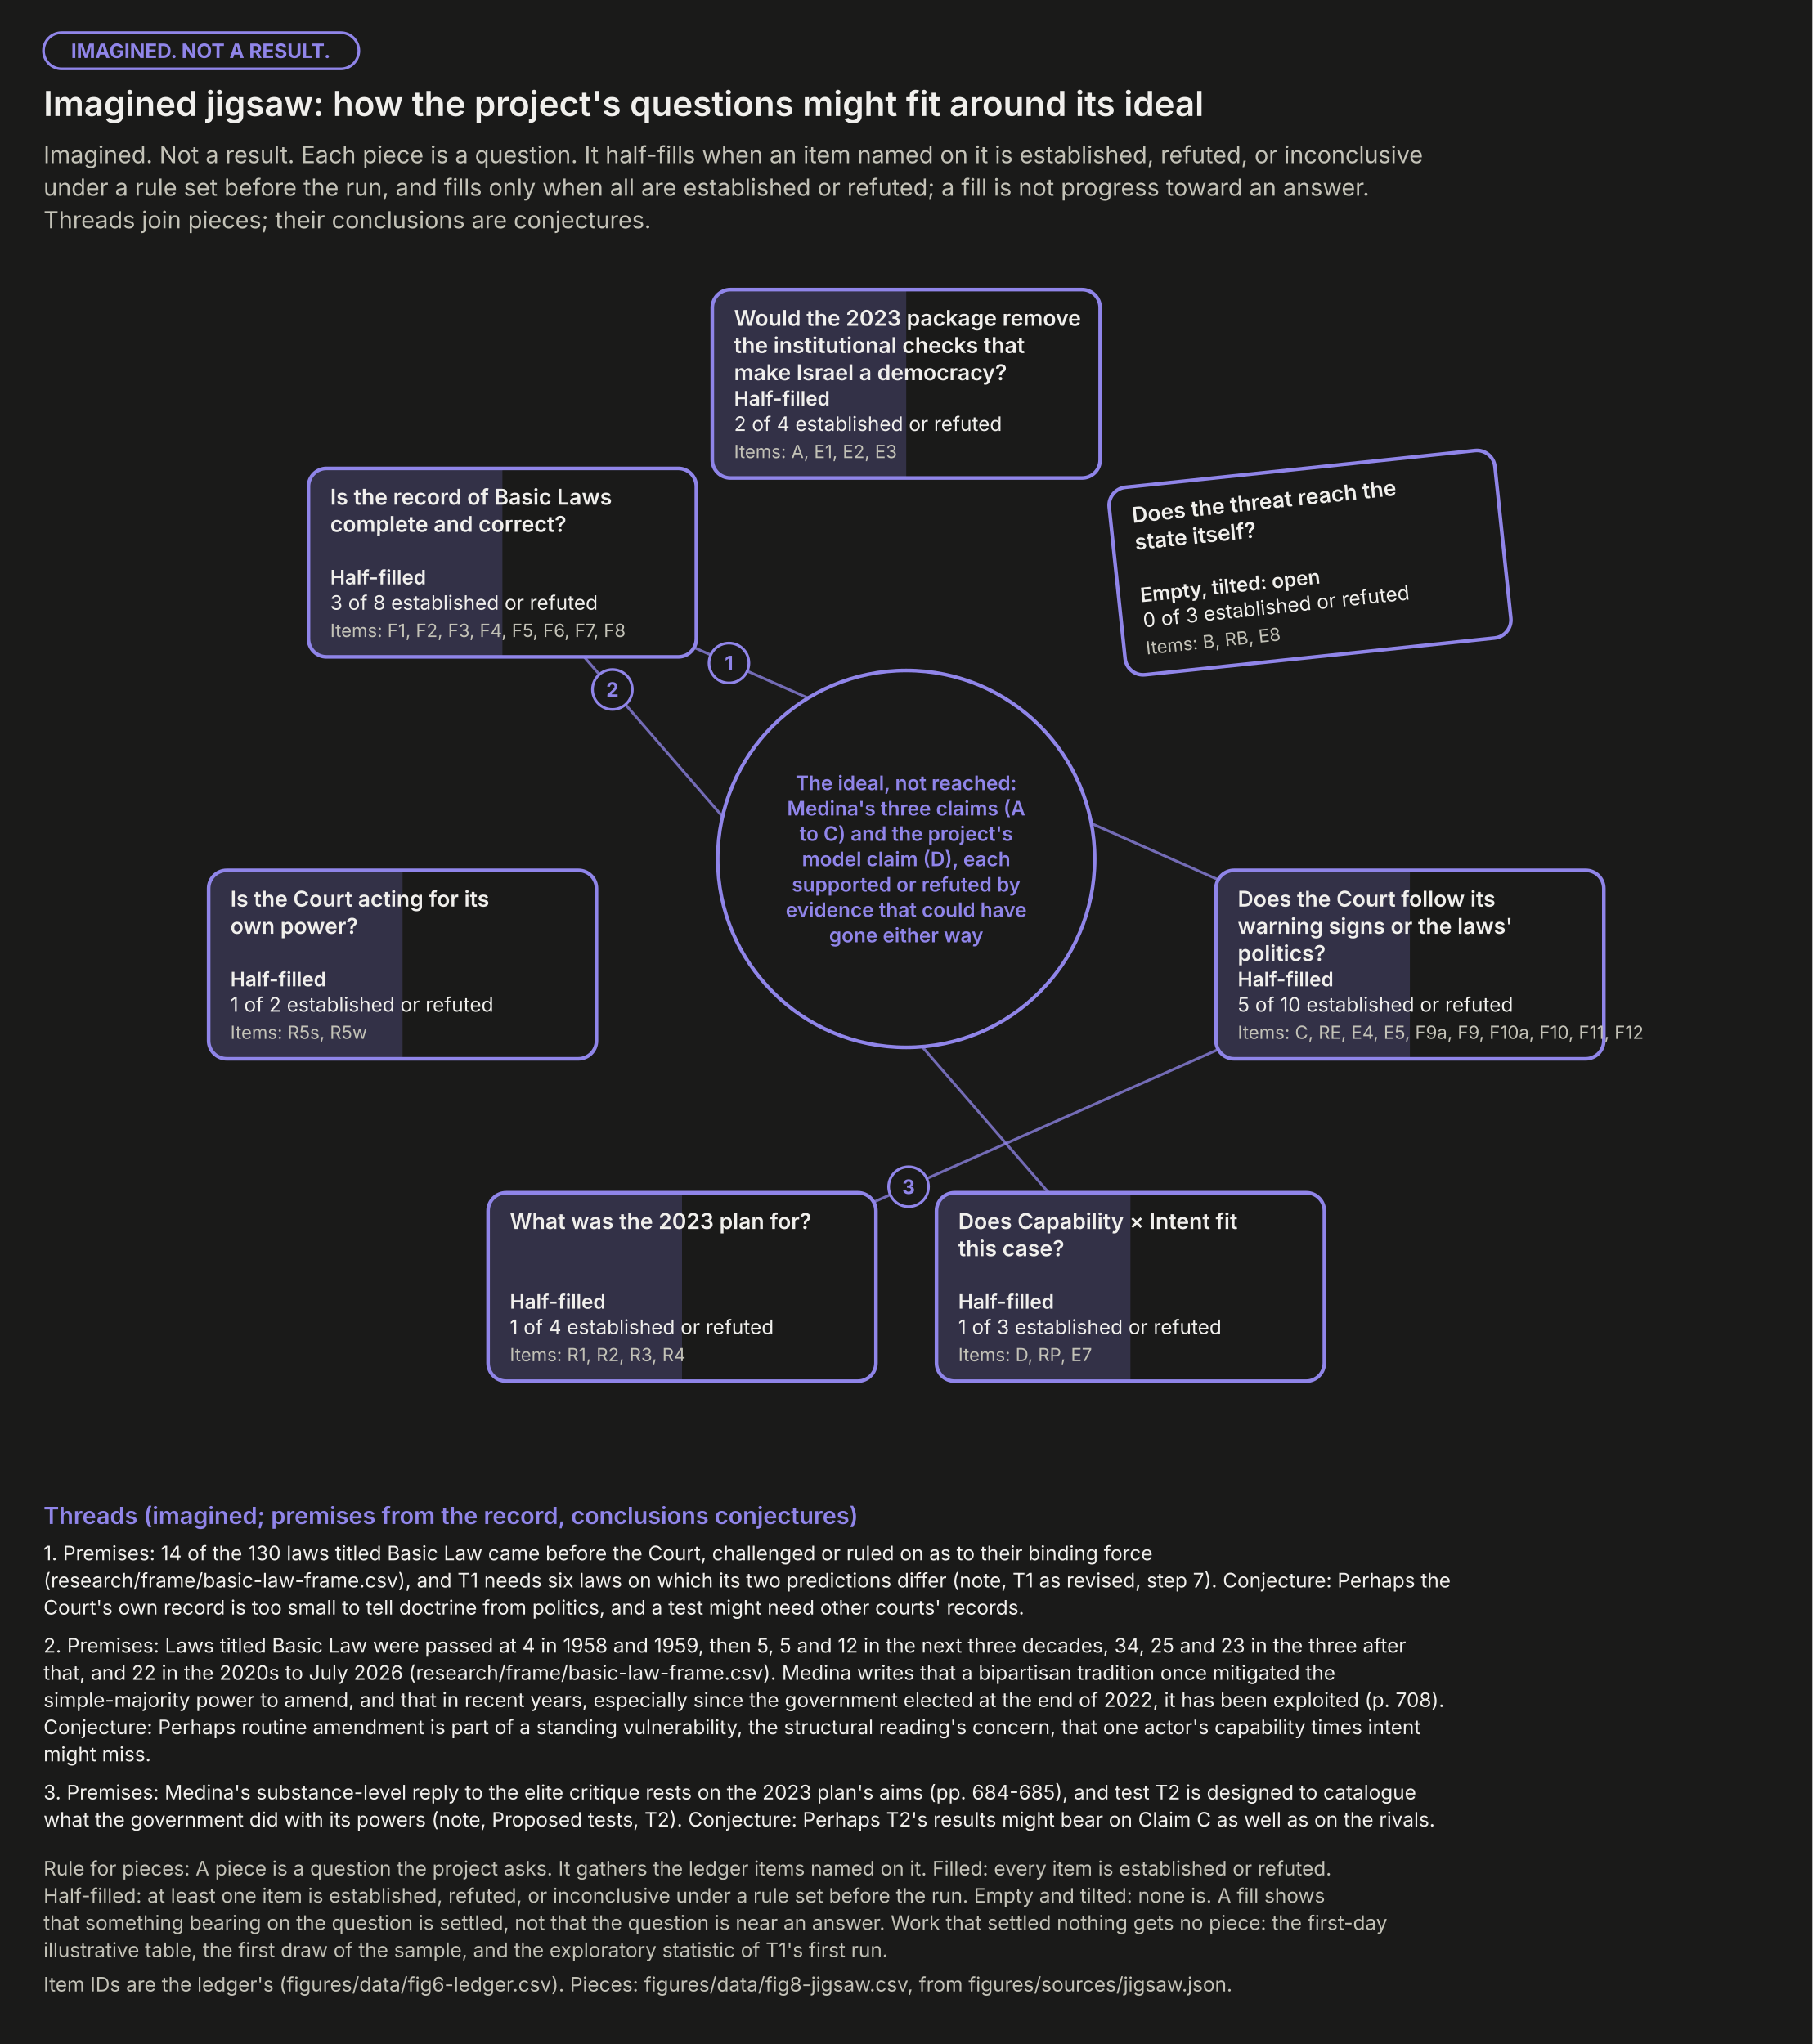
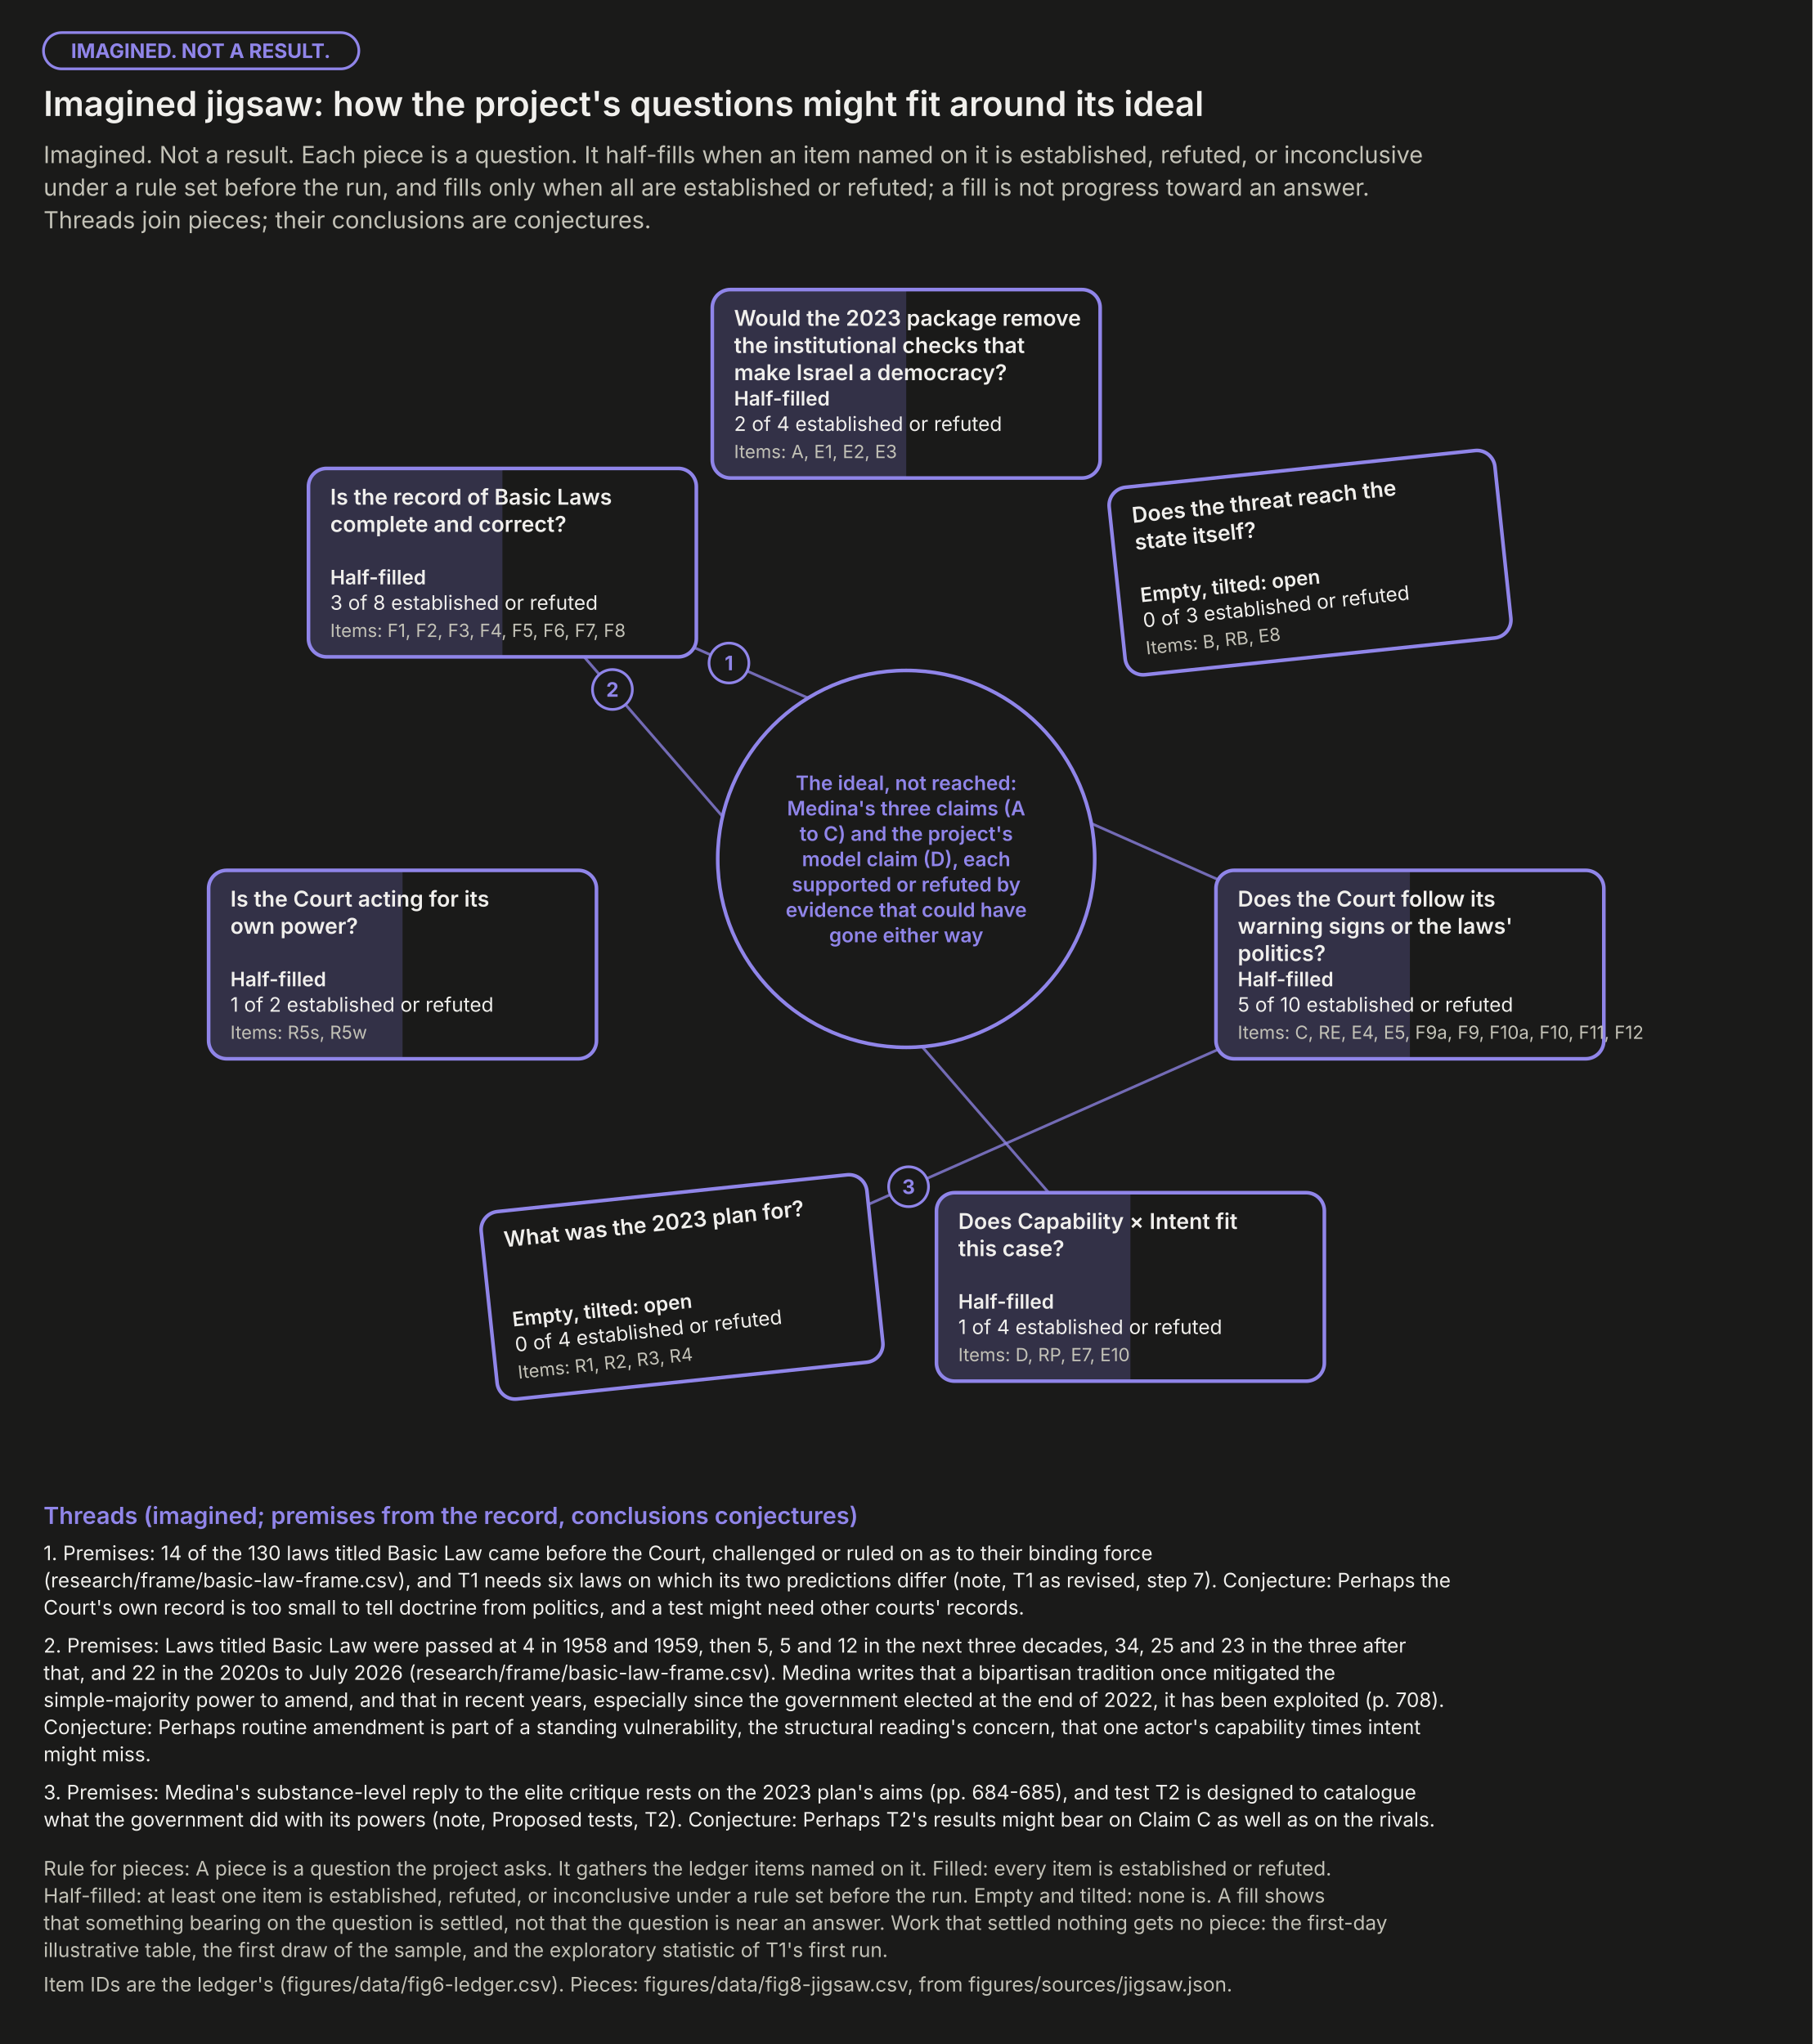
<svg xmlns="http://www.w3.org/2000/svg" width="1000" height="1128.0" viewBox="0 0 1000 1128.0" role="img" aria-labelledby="t d" font-family="system-ui, -apple-system, 'Segoe UI', sans-serif">
  <rect width="1000" height="1128.0" fill="#1a1a19" />
  <rect x="24" y="18" width="174" height="20" rx="10" fill="none" stroke="#9085e9" stroke-width="1.5" />
  <text x="110.8" y="32.0" font-size="11" font-weight="bold" text-anchor="middle" fill="#9085e9">IMAGINED. NOT A RESULT.</text>
  <text x="24.0" y="64.0" font-size="19" font-weight="600" text-anchor="start" fill="#f0efec">Imagined jigsaw: how the project's questions might fit around its ideal</text>
  <text x="24.0" y="90.0" font-size="13" font-weight="normal" text-anchor="start" fill="#c3c2b7">Imagined. Not a result. Each piece is a question. It half-fills when an item named on it is established, refuted, or inconclusive</text>
  <text x="24.0" y="108.0" font-size="13" font-weight="normal" text-anchor="start" fill="#c3c2b7">under a rule set before the run, and fills only when all are established or refuted; a fill is not progress toward an answer.</text>
  <text x="24.0" y="126.0" font-size="13" font-weight="normal" text-anchor="start" fill="#c3c2b7">Threads join pieces; their conclusions are conjectures.</text>
  <line x1="277.2" y1="310.5" x2="777.9" y2="532.3" stroke="#9085e9" stroke-width="1.5" stroke-opacity="0.75" />
  <line x1="277.2" y1="310.5" x2="623.7" y2="710.2" stroke="#9085e9" stroke-width="1.5" stroke-opacity="0.75" />
  <line x1="376.3" y1="710.2" x2="777.9" y2="532.3" stroke="#9085e9" stroke-width="1.5" stroke-opacity="0.75" />
  <circle cx="500.0" cy="474" r="104" fill="#1a1a19" stroke="#9085e9" stroke-width="2" />
  <text x="500.0" y="436.0" font-size="11" font-weight="600" text-anchor="middle" fill="#9085e9">The ideal, not reached:</text>
  <text x="500.0" y="450.0" font-size="11" font-weight="600" text-anchor="middle" fill="#9085e9">Medina's three claims (A</text>
  <text x="500.0" y="464.0" font-size="11" font-weight="600" text-anchor="middle" fill="#9085e9">to C) and the project's</text>
  <text x="500.0" y="478.0" font-size="11" font-weight="600" text-anchor="middle" fill="#9085e9">model claim (D), each</text>
  <text x="500.0" y="492.0" font-size="11" font-weight="600" text-anchor="middle" fill="#9085e9">supported or refuted by</text>
  <text x="500.0" y="506.0" font-size="11" font-weight="600" text-anchor="middle" fill="#9085e9">evidence that could have</text>
  <text x="500.0" y="520.0" font-size="11" font-weight="600" text-anchor="middle" fill="#9085e9">gone either way</text>
  <g>
    <rect x="393.0" y="159.8" width="214" height="104" rx="10" fill="#1a1a19" />
    <rect x="393.0" y="159.8" width="214" height="104" rx="10" fill="none" stroke="#9085e9" stroke-width="2" />
    <path d="M403.0,159.8H500.0V263.8H403.0Q393.0,263.8 393.0,253.8V169.8Q393.0,159.8 403.0,159.8Z" fill="#9085e9" fill-opacity="0.22" />
    <text x="405.0" y="179.8" font-size="12" font-weight="600" text-anchor="start" fill="#f0efec">Would the 2023 package remove</text>
    <text x="405.0" y="194.8" font-size="12" font-weight="600" text-anchor="start" fill="#f0efec">the institutional checks that</text>
    <text x="405.0" y="209.8" font-size="12" font-weight="600" text-anchor="start" fill="#f0efec">make Israel a democracy?</text>
    <text x="405.0" y="223.8" font-size="11" font-weight="600" text-anchor="start" fill="#f0efec">Half-filled</text>
    <text x="405.0" y="237.8" font-size="11" font-weight="normal" text-anchor="start" fill="#f0efec">2 of 4 established or refuted</text>
    <text x="405.0" y="252.8" font-size="10" font-weight="normal" text-anchor="start" fill="#c3c2b7">Items: A, E1, E2, E3</text>
  </g>
  <g transform="rotate(-6 722.8 310.5)">
    <rect x="615.8" y="258.5" width="214" height="104" rx="10" fill="#1a1a19" />
    <rect x="615.8" y="258.5" width="214" height="104" rx="10" fill="none" stroke="#9085e9" stroke-width="2" />
    <text x="627.8" y="278.5" font-size="12" font-weight="600" text-anchor="start" fill="#f0efec">Does the threat reach the</text>
    <text x="627.8" y="293.5" font-size="12" font-weight="600" text-anchor="start" fill="#f0efec">state itself?</text>
    <text x="627.8" y="322.5" font-size="11" font-weight="600" text-anchor="start" fill="#f0efec">Empty, tilted: open</text>
    <text x="627.8" y="336.5" font-size="11" font-weight="normal" text-anchor="start" fill="#f0efec">0 of 3 established or refuted</text>
    <text x="627.8" y="351.5" font-size="10" font-weight="normal" text-anchor="start" fill="#c3c2b7">Items: B, RB, E8</text>
  </g>
  <g>
    <rect x="670.9" y="480.3" width="214" height="104" rx="10" fill="#1a1a19" />
    <rect x="670.9" y="480.3" width="214" height="104" rx="10" fill="none" stroke="#9085e9" stroke-width="2" />
    <path d="M680.9,480.3H777.9V584.3H680.9Q670.9,584.3 670.9,574.3V490.3Q670.9,480.3 680.9,480.3Z" fill="#9085e9" fill-opacity="0.22" />
    <text x="682.9" y="500.3" font-size="12" font-weight="600" text-anchor="start" fill="#f0efec">Does the Court follow its</text>
    <text x="682.9" y="515.3" font-size="12" font-weight="600" text-anchor="start" fill="#f0efec">warning signs or the laws'</text>
    <text x="682.9" y="530.3" font-size="12" font-weight="600" text-anchor="start" fill="#f0efec">politics?</text>
    <text x="682.9" y="544.3" font-size="11" font-weight="600" text-anchor="start" fill="#f0efec">Half-filled</text>
    <text x="682.9" y="558.3" font-size="11" font-weight="normal" text-anchor="start" fill="#f0efec">5 of 10 established or refuted</text>
    <text x="682.9" y="573.3" font-size="10" font-weight="normal" text-anchor="start" fill="#c3c2b7">Items: C, RE, E4, E5, F9a, F9, F10a, F10, F11, F12</text>
  </g>
  <g>
    <rect x="516.7" y="658.2" width="214" height="104" rx="10" fill="#1a1a19" />
    <rect x="516.7" y="658.2" width="214" height="104" rx="10" fill="none" stroke="#9085e9" stroke-width="2" />
    <path d="M526.7,658.2H623.7V762.2H526.7Q516.7,762.2 516.7,752.2V668.2Q516.7,658.2 526.7,658.2Z" fill="#9085e9" fill-opacity="0.22" />
    <text x="528.7" y="678.2" font-size="12" font-weight="600" text-anchor="start" fill="#f0efec">Does Capability × Intent fit</text>
    <text x="528.7" y="693.2" font-size="12" font-weight="600" text-anchor="start" fill="#f0efec">this case?</text>
    <text x="528.7" y="722.2" font-size="11" font-weight="600" text-anchor="start" fill="#f0efec">Half-filled</text>
-     <text x="528.7" y="736.2" font-size="11" font-weight="normal" text-anchor="start" fill="#f0efec">1 of 3 established or refuted</text>
-     <text x="528.7" y="751.2" font-size="10" font-weight="normal" text-anchor="start" fill="#c3c2b7">Items: D, RP, E7</text>
+     <text x="528.7" y="736.2" font-size="11" font-weight="normal" text-anchor="start" fill="#f0efec">1 of 4 established or refuted</text>
+     <text x="528.7" y="751.2" font-size="10" font-weight="normal" text-anchor="start" fill="#c3c2b7">Items: D, RP, E7, E10</text>
  </g>
-   <g>
+   <g transform="rotate(-6 376.3 710.2)">
    <rect x="269.3" y="658.2" width="214" height="104" rx="10" fill="#1a1a19" />
    <rect x="269.3" y="658.2" width="214" height="104" rx="10" fill="none" stroke="#9085e9" stroke-width="2" />
-     <path d="M279.3,658.2H376.3V762.2H279.3Q269.3,762.2 269.3,752.2V668.2Q269.3,658.2 279.3,658.2Z" fill="#9085e9" fill-opacity="0.22" />
    <text x="281.3" y="678.2" font-size="12" font-weight="600" text-anchor="start" fill="#f0efec">What was the 2023 plan for?</text>
-     <text x="281.3" y="722.2" font-size="11" font-weight="600" text-anchor="start" fill="#f0efec">Half-filled</text>
-     <text x="281.3" y="736.2" font-size="11" font-weight="normal" text-anchor="start" fill="#f0efec">1 of 4 established or refuted</text>
+     <text x="281.3" y="722.2" font-size="11" font-weight="600" text-anchor="start" fill="#f0efec">Empty, tilted: open</text>
+     <text x="281.3" y="736.2" font-size="11" font-weight="normal" text-anchor="start" fill="#f0efec">0 of 4 established or refuted</text>
    <text x="281.3" y="751.2" font-size="10" font-weight="normal" text-anchor="start" fill="#c3c2b7">Items: R1, R2, R3, R4</text>
  </g>
  <g>
    <rect x="115.1" y="480.3" width="214" height="104" rx="10" fill="#1a1a19" />
    <rect x="115.1" y="480.3" width="214" height="104" rx="10" fill="none" stroke="#9085e9" stroke-width="2" />
    <path d="M125.1,480.3H222.1V584.3H125.1Q115.1,584.3 115.1,574.3V490.3Q115.1,480.3 125.1,480.3Z" fill="#9085e9" fill-opacity="0.22" />
    <text x="127.1" y="500.3" font-size="12" font-weight="600" text-anchor="start" fill="#f0efec">Is the Court acting for its</text>
    <text x="127.1" y="515.3" font-size="12" font-weight="600" text-anchor="start" fill="#f0efec">own power?</text>
    <text x="127.1" y="544.3" font-size="11" font-weight="600" text-anchor="start" fill="#f0efec">Half-filled</text>
    <text x="127.1" y="558.3" font-size="11" font-weight="normal" text-anchor="start" fill="#f0efec">1 of 2 established or refuted</text>
    <text x="127.1" y="573.3" font-size="10" font-weight="normal" text-anchor="start" fill="#c3c2b7">Items: R5s, R5w</text>
  </g>
  <g>
    <rect x="170.2" y="258.5" width="214" height="104" rx="10" fill="#1a1a19" />
    <rect x="170.2" y="258.5" width="214" height="104" rx="10" fill="none" stroke="#9085e9" stroke-width="2" />
    <path d="M180.2,258.5H277.2V362.5H180.2Q170.2,362.5 170.2,352.5V268.5Q170.2,258.5 180.2,258.5Z" fill="#9085e9" fill-opacity="0.22" />
    <text x="182.2" y="278.5" font-size="12" font-weight="600" text-anchor="start" fill="#f0efec">Is the record of Basic Laws</text>
    <text x="182.2" y="293.5" font-size="12" font-weight="600" text-anchor="start" fill="#f0efec">complete and correct?</text>
    <text x="182.2" y="322.5" font-size="11" font-weight="600" text-anchor="start" fill="#f0efec">Half-filled</text>
    <text x="182.2" y="336.5" font-size="11" font-weight="normal" text-anchor="start" fill="#f0efec">3 of 8 established or refuted</text>
    <text x="182.2" y="351.5" font-size="10" font-weight="normal" text-anchor="start" fill="#c3c2b7">Items: F1, F2, F3, F4, F5, F6, F7, F8</text>
  </g>
  <circle cx="402.2" cy="365.9" r="11" fill="#1a1a19" stroke="#9085e9" stroke-width="1.5" />
  <text x="402.2" y="369.9" font-size="11" font-weight="bold" text-anchor="middle" fill="#9085e9">1</text>
  <circle cx="337.9" cy="380.5" r="11" fill="#1a1a19" stroke="#9085e9" stroke-width="1.5" />
  <text x="337.9" y="384.5" font-size="11" font-weight="bold" text-anchor="middle" fill="#9085e9">2</text>
  <circle cx="501.3" cy="654.9" r="11" fill="#1a1a19" stroke="#9085e9" stroke-width="1.5" />
  <text x="501.3" y="658.9" font-size="11" font-weight="bold" text-anchor="middle" fill="#9085e9">3</text>
  <text x="24.0" y="841.0" font-size="13" font-weight="600" text-anchor="start" fill="#9085e9">Threads (imagined; premises from the record, conclusions conjectures)</text>
  <text x="24.0" y="861.0" font-size="11" font-weight="normal" text-anchor="start" fill="#f0efec">1. Premises: 14 of the 130 laws titled Basic Law came before the Court, challenged or ruled on as to their binding force</text>
  <text x="24.0" y="876.0" font-size="11" font-weight="normal" text-anchor="start" fill="#f0efec">(research/frame/basic-law-frame.csv), and T1 needs six laws on which its two predictions differ (note, T1 as revised, step 7). Conjecture: Perhaps the</text>
  <text x="24.0" y="891.0" font-size="11" font-weight="normal" text-anchor="start" fill="#f0efec">Court's own record is too small to tell doctrine from politics, and a test might need other courts' records.</text>
  <text x="24.0" y="912.0" font-size="11" font-weight="normal" text-anchor="start" fill="#f0efec">2. Premises: Laws titled Basic Law were passed at 4 in 1958 and 1959, then 5, 5 and 12 in the next three decades, 34, 25 and 23 in the three after</text>
  <text x="24.0" y="927.0" font-size="11" font-weight="normal" text-anchor="start" fill="#f0efec">that, and 22 in the 2020s to July 2026 (research/frame/basic-law-frame.csv). Medina writes that a bipartisan tradition once mitigated the</text>
  <text x="24.0" y="942.0" font-size="11" font-weight="normal" text-anchor="start" fill="#f0efec">simple-majority power to amend, and that in recent years, especially since the government elected at the end of 2022, it has been exploited (p. 708).</text>
  <text x="24.0" y="957.0" font-size="11" font-weight="normal" text-anchor="start" fill="#f0efec">Conjecture: Perhaps routine amendment is part of a standing vulnerability, the structural reading's concern, that one actor's capability times intent</text>
  <text x="24.0" y="972.0" font-size="11" font-weight="normal" text-anchor="start" fill="#f0efec">might miss.</text>
  <text x="24.0" y="993.0" font-size="11" font-weight="normal" text-anchor="start" fill="#f0efec">3. Premises: Medina's substance-level reply to the elite critique rests on the 2023 plan's aims (pp. 684-685), and test T2 is designed to catalogue</text>
  <text x="24.0" y="1008.0" font-size="11" font-weight="normal" text-anchor="start" fill="#f0efec">what the government did with its powers (note, Proposed tests, T2). Conjecture: Perhaps T2's results might bear on Claim C as well as on the rivals.</text>
  <text x="24.0" y="1035.0" font-size="11" font-weight="normal" text-anchor="start" fill="#c3c2b7">Rule for pieces: A piece is a question the project asks. It gathers the ledger items named on it. Filled: every item is established or refuted.</text>
  <text x="24.0" y="1050.0" font-size="11" font-weight="normal" text-anchor="start" fill="#c3c2b7">Half-filled: at least one item is established, refuted, or inconclusive under a rule set before the run. Empty and tilted: none is. A fill shows</text>
  <text x="24.0" y="1065.0" font-size="11" font-weight="normal" text-anchor="start" fill="#c3c2b7">that something bearing on the question is settled, not that the question is near an answer. Work that settled nothing gets no piece: the first-day</text>
  <text x="24.0" y="1080.0" font-size="11" font-weight="normal" text-anchor="start" fill="#c3c2b7">illustrative table, the first draw of the sample, and the exploratory statistic of T1's first run.</text>
  <text x="24.0" y="1099.0" font-size="11" font-weight="normal" text-anchor="start" fill="#c3c2b7">Item IDs are the ledger's (figures/data/fig6-ledger.csv). Pieces: figures/data/fig8-jigsaw.csv, from figures/sources/jigsaw.json.</text>
</svg>
